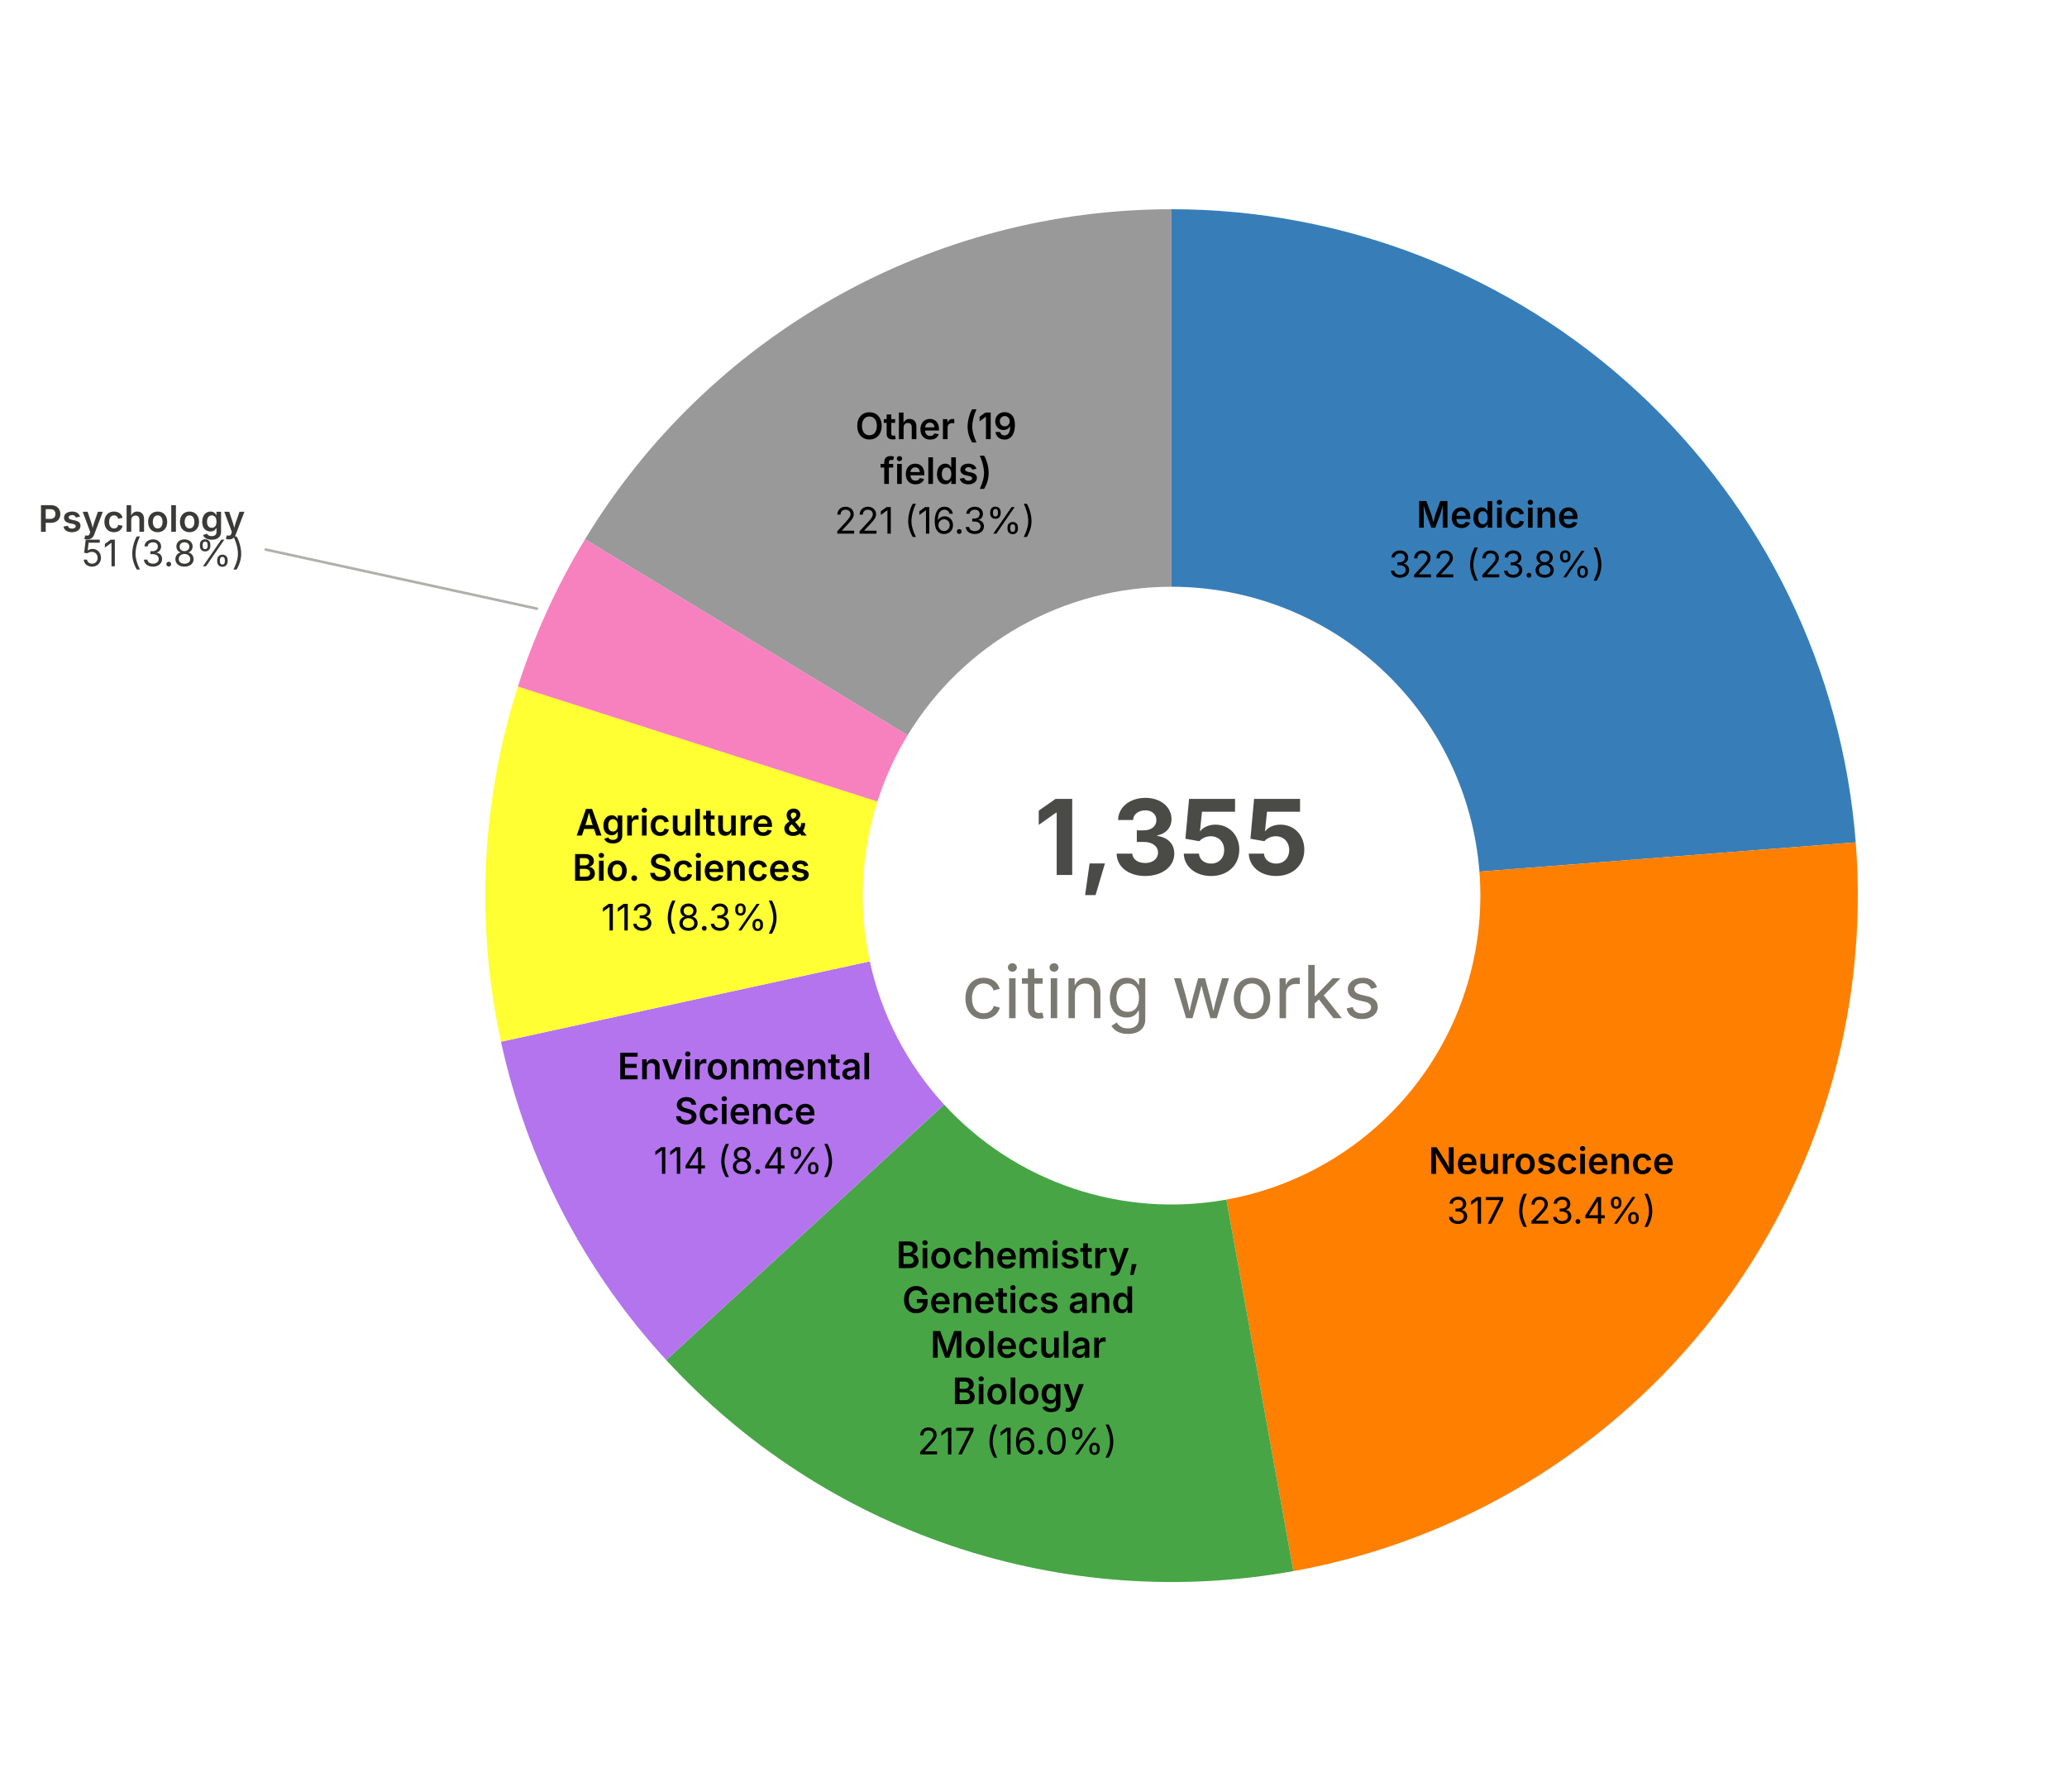
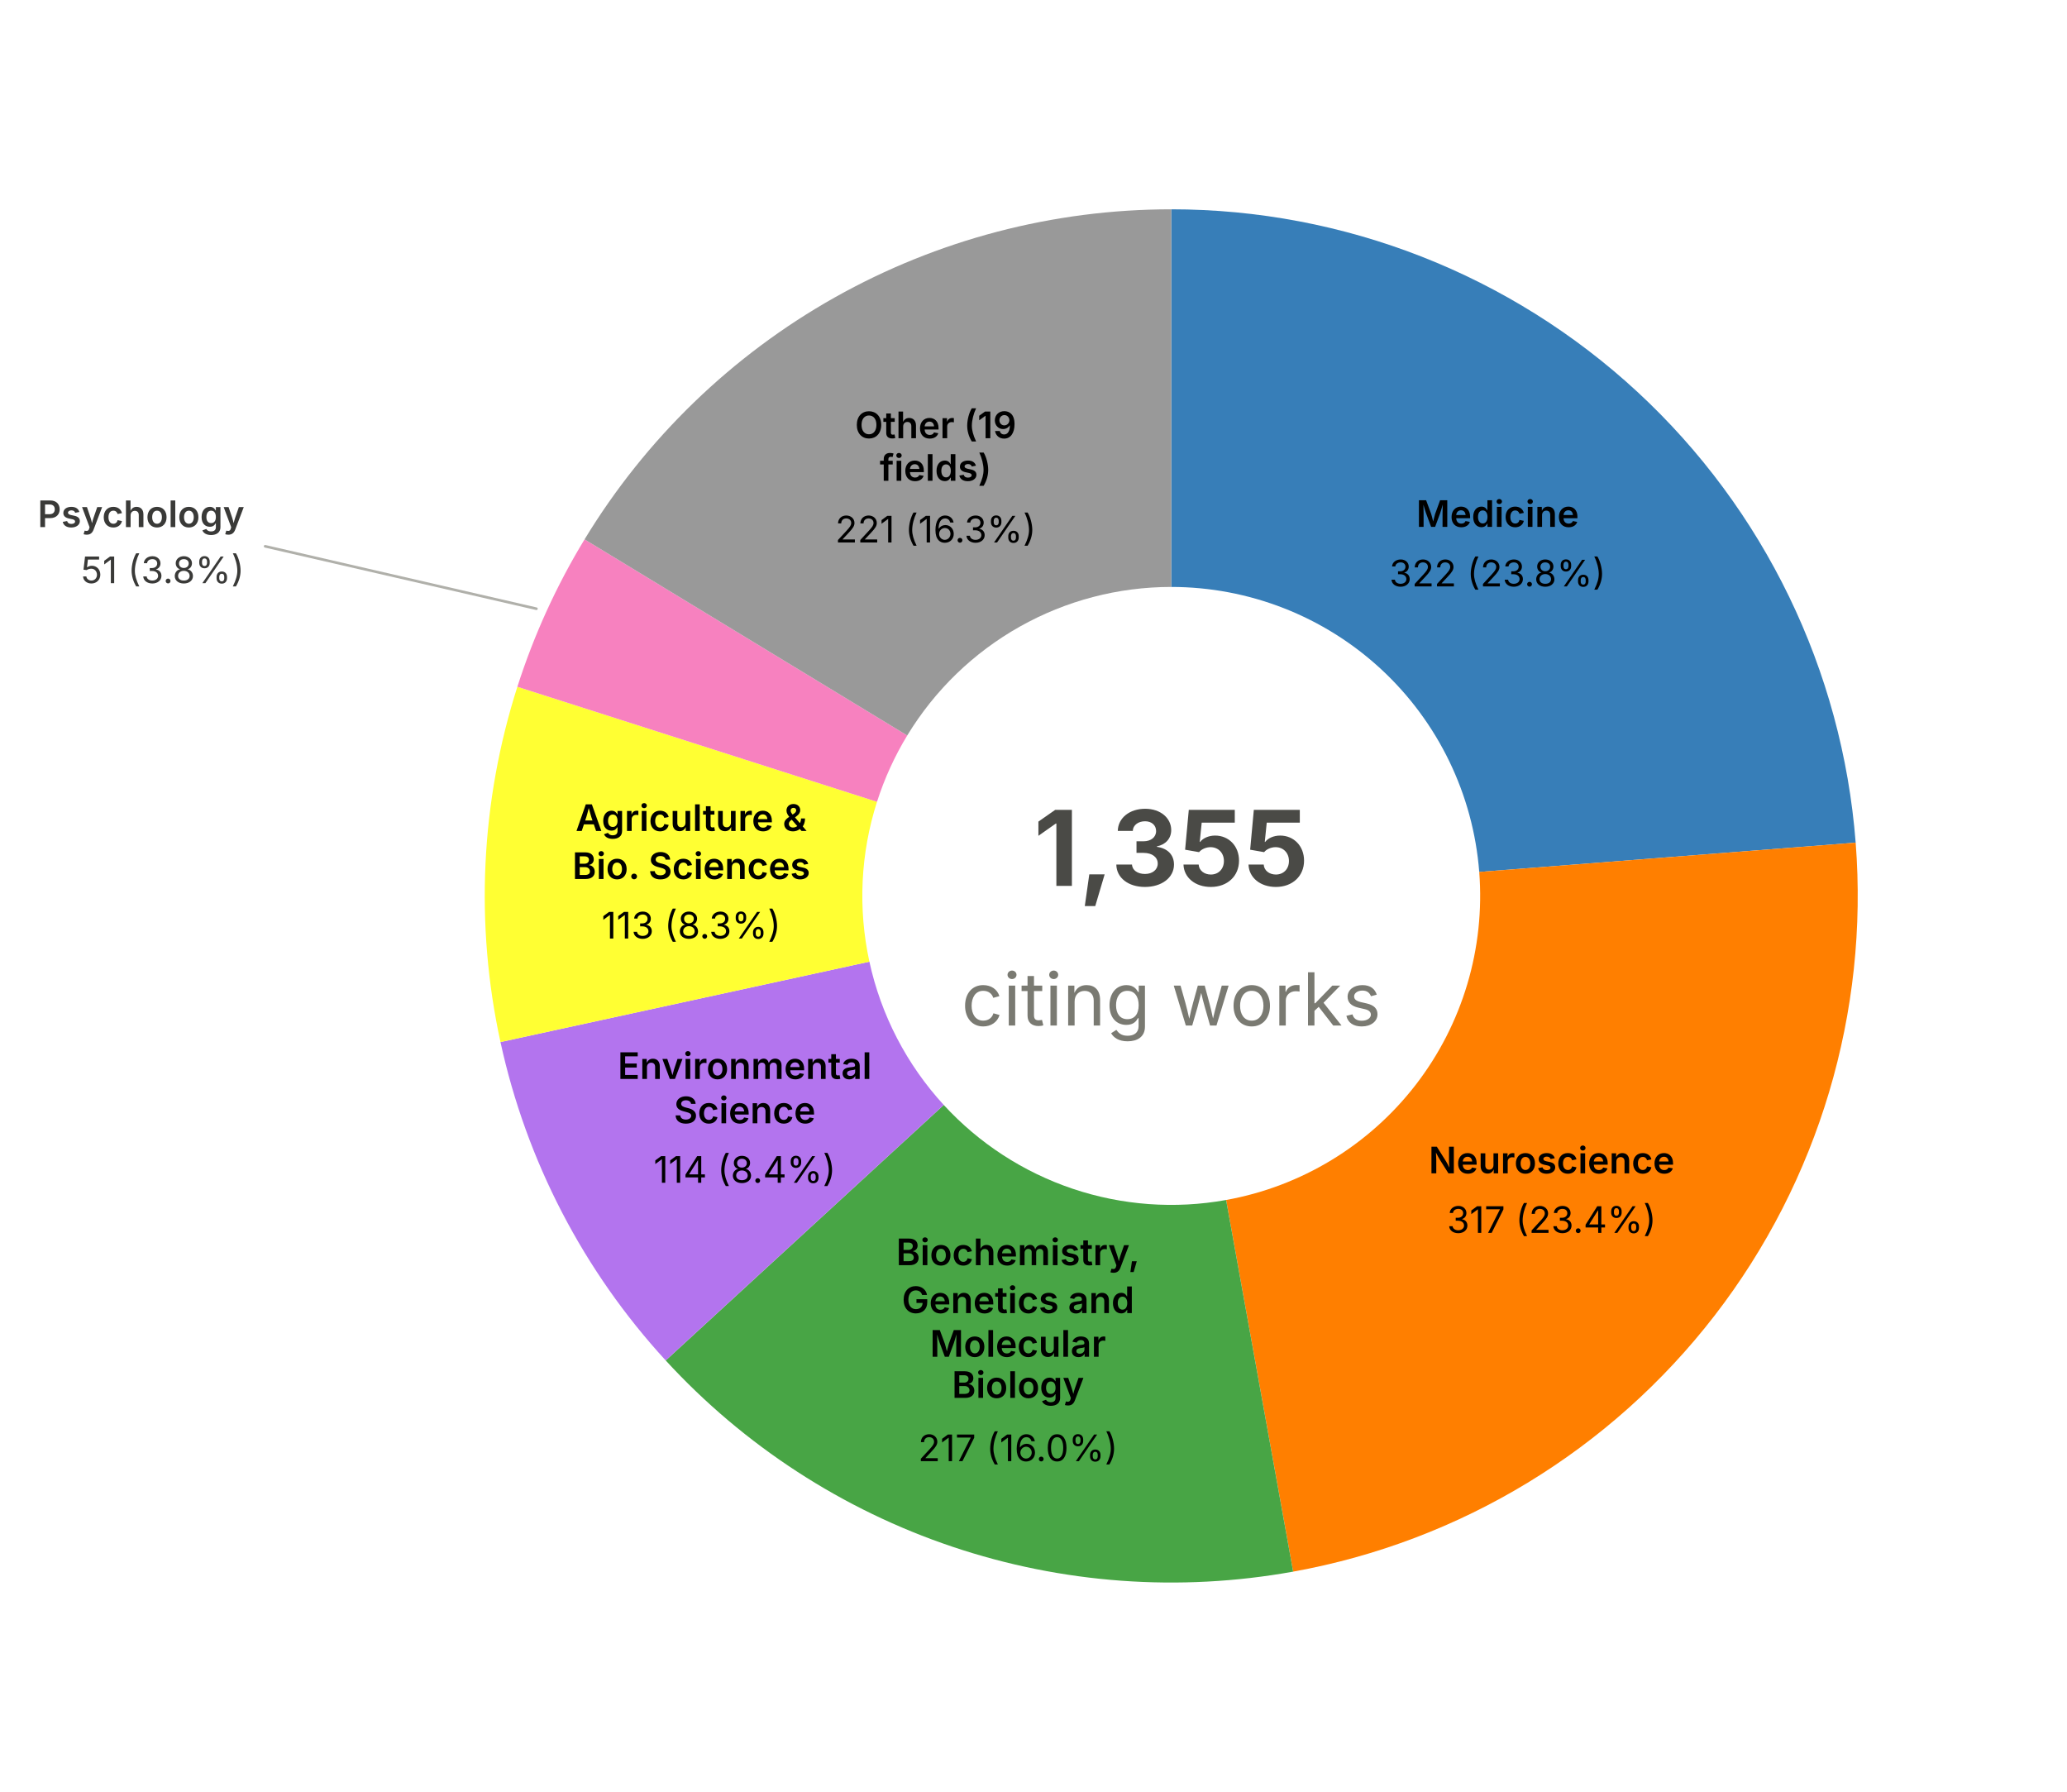
- <svg xmlns="http://www.w3.org/2000/svg" width="395.55pt" height="342.72pt" viewBox="0 0 395.55 342.72" version="1.1">
+ <svg xmlns="http://www.w3.org/2000/svg" width="395.42pt" height="342.72pt" viewBox="0 0 395.42 342.72" version="1.1">
  <defs>
    <style type="text/css">*{stroke-linejoin: round; stroke-linecap: butt}</style>
  </defs>
  <g id="figure_1">
    <g id="patch_1">
-       <path d="M 0 342.72  L 395.55 342.72  L 395.55 0  L 0 0  L 0 342.72  z " style="fill: none" />
+       <path d="M -0 342.72  L 395.42 342.72  L 395.42 0  L -0 0  L -0 342.72  z " style="fill: none" />
    </g>
    <g id="axes_1">
      <g id="patch_2">
-         <path d="M 355.123 161.17  C 352.558 128.214 337.642 97.411 313.378 74.962  C 289.114 52.513 257.247 40.032 224.19 40.032  L 224.19 112.262  C 239.066 112.262 253.406 117.879 264.325 127.981  C 275.244 138.083 281.956 151.944 283.11 166.774  z " style="fill: #377eb8" />
+         <path d="M 354.992 161.17  C 352.427 128.214 337.512 97.411 313.248 74.962  C 288.984 52.513 257.116 40.032 224.06 40.032  L 224.06 112.262  C 238.936 112.262 253.276 117.879 264.195 127.981  C 275.113 138.083 281.826 151.944 282.98 166.774  z " style="fill: #377eb8" />
      </g>
      <g id="patch_3">
-         <path d="M 247.512 300.601  C 279.526 294.824 308.279 277.352 328.156 251.599  C 348.032 225.846 357.647 193.603 355.123 161.17  L 283.11 166.774  C 284.246 181.37 279.919 195.878 270.975 207.468  C 262.03 219.057 249.092 226.919 234.685 229.518  z " style="fill: #ff7f00" />
+         <path d="M 247.381 300.601  C 279.396 294.824 308.149 277.352 328.025 251.599  C 347.902 225.846 357.517 193.603 354.992 161.17  L 282.98 166.774  C 284.116 181.37 279.789 195.878 270.845 207.468  C 261.9 219.057 248.961 226.919 234.555 229.518  z " style="fill: #ff7f00" />
      </g>
      <g id="patch_4">
-         <path d="M 127.483 260.212  C 142.462 276.515 161.323 288.769 182.307 295.83  C 203.291 302.891 225.723 304.532 247.512 300.601  L 234.685 229.518  C 224.88 231.288 214.786 230.549 205.343 227.372  C 195.9 224.194 187.412 218.68 180.672 211.343  z " style="fill: #48a545" />
+         <path d="M 127.352 260.212  C 142.331 276.515 161.193 288.769 182.177 295.83  C 203.161 302.891 225.593 304.532 247.381 300.601  L 234.555 229.518  C 224.75 231.288 214.655 230.549 205.213 227.372  C 195.77 224.194 187.282 218.68 180.542 211.343  z " style="fill: #48a545" />
      </g>
      <g id="patch_5">
-         <path d="M 95.871 199.31  C 98.337 210.631 102.291 221.577 107.629 231.862  C 112.967 242.146 119.643 251.679 127.483 260.212  L 180.672 211.343  C 177.144 207.504 174.14 203.214 171.738 198.586  C 169.336 193.958 167.556 189.032 166.447 183.937  z " style="fill: #b374ee" />
+         <path d="M 95.741 199.31  C 98.207 210.631 102.161 221.577 107.499 231.862  C 112.837 242.146 119.513 251.679 127.352 260.212  L 180.542 211.343  C 177.014 207.504 174.01 203.214 171.608 198.586  C 169.205 193.958 167.426 189.032 166.317 183.937  z " style="fill: #b374ee" />
      </g>
      <g id="patch_6">
-         <path d="M 99.103 131.357  C 95.605 142.297 93.556 153.648 93.011 165.12  C 92.465 176.593 93.427 188.087 95.871 199.31  L 166.447 183.937  C 165.347 178.887 164.914 173.715 165.16 168.552  C 165.405 163.39 166.327 158.281 167.901 153.359  z " style="fill: #ffff33" />
+         <path d="M 98.973 131.357  C 95.475 142.297 93.426 153.648 92.881 165.12  C 92.335 176.593 93.297 188.087 95.741 199.31  L 166.317 183.937  C 165.217 178.887 164.784 173.715 165.029 168.552  C 165.275 163.39 166.197 158.281 167.771 153.359  z " style="fill: #ffff33" />
      </g>
      <g id="patch_7">
-         <path d="M 111.957 103.164  C 109.268 107.589 106.844 112.169 104.696 116.88  C 102.548 121.591 100.68 126.425 99.103 131.357  L 167.901 153.359  C 168.611 151.139 169.451 148.964 170.418 146.844  C 171.384 144.724 172.476 142.663 173.685 140.672  z " style="fill: #f781bf" />
+         <path d="M 111.827 103.164  C 109.138 107.589 106.714 112.169 104.566 116.88  C 102.418 121.591 100.55 126.425 98.973 131.357  L 167.771 153.359  C 168.481 151.139 169.321 148.964 170.288 146.844  C 171.254 144.724 172.345 142.663 173.555 140.672  z " style="fill: #f781bf" />
      </g>
      <g id="patch_8">
-         <path d="M 224.19 40.032  C 201.638 40.032 179.461 45.841 159.805 56.898  C 140.149 67.955 123.668 83.89 111.957 103.164  L 173.685 140.672  C 178.955 131.999 186.372 124.828 195.217 119.852  C 204.062 114.877 214.042 112.262 224.19 112.262  z " style="fill: #999999" />
+         <path d="M 224.06 40.032  C 201.508 40.032 179.331 45.841 159.675 56.898  C 140.019 67.955 123.538 83.89 111.827 103.164  L 173.555 140.672  C 178.825 131.999 186.242 124.828 195.087 119.852  C 203.932 114.877 213.912 112.262 224.06 112.262  z " style="fill: #999999" />
      </g>
      <g id="AnnotationBbox_1">
        <g id="text_1">
-           <text style="font-weight: 600; font-size: 7px; font-family: 'Inter'; text-anchor: start" x="271.058" y="100.953" transform="rotate(-0 271.0582 100.9527)">Medicine</text>
+           <text style="font-weight: 600; font-size: 7px; font-family: 'Inter'; text-anchor: start" x="270.928" y="100.775" transform="rotate(-0 270.928 100.7746)">Medicine</text>
        </g>
        <g id="text_2">
-           <text style="font-size: 7px; font-family: 'Inter'; text-anchor: start" x="265.747" y="110.474" transform="rotate(-0 265.7475 110.4737)">322 (23.8%)</text>
+           <text style="font-size: 7px; font-family: 'Inter'; text-anchor: start" x="265.775" y="112.162" transform="rotate(-0 265.7748 112.1624)">322 (23.8%)</text>
        </g>
      </g>
      <g id="AnnotationBbox_2">
        <g id="text_3">
-           <text style="font-weight: 600; font-size: 7px; font-family: 'Inter'; text-anchor: start" x="273.379" y="224.599" transform="rotate(-0 273.3788 224.5989)">Neuroscience</text>
+           <text style="font-weight: 600; font-size: 7px; font-family: 'Inter'; text-anchor: start" x="273.326" y="224.421" transform="rotate(-0 273.3257 224.4207)">Neuroscience</text>
        </g>
        <g id="text_4">
-           <text style="font-size: 7px; font-family: 'Inter'; text-anchor: start" x="276.861" y="234.12" transform="rotate(-0 276.8607 234.1198)">317 (23.4%)</text>
+           <text style="font-size: 7px; font-family: 'Inter'; text-anchor: start" x="276.809" y="235.809" transform="rotate(-0 276.8093 235.8085)">317 (23.4%)</text>
        </g>
      </g>
      <g id="AnnotationBbox_3">
        <g id="text_5">
-           <text style="font-weight: 600; font-size: 7px; font-family: 'Inter'" transform="translate(171.4751 242.6205)">Biochemistry,</text>
-           <text style="font-weight: 600; font-size: 7px; font-family: 'Inter'" transform="translate(172.6394 251.2058)">Genetics and</text>
-           <text style="font-weight: 600; font-size: 7px; font-family: 'Inter'" transform="translate(178.0299 259.7637)">Molecular</text>
-           <text style="font-weight: 600; font-size: 7px; font-family: 'Inter'" transform="translate(182.2217 268.6616)">Biology</text>
+           <text style="font-weight: 600; font-size: 7px; font-family: 'Inter'" transform="translate(171.4319 241.9894)">Biochemistry,</text>
+           <text style="font-weight: 600; font-size: 7px; font-family: 'Inter'" transform="translate(172.5092 251.1477)">Genetics and</text>
+           <text style="font-weight: 600; font-size: 7px; font-family: 'Inter'" transform="translate(177.8998 259.496)">Molecular</text>
+           <text style="font-weight: 600; font-size: 7px; font-family: 'Inter'" transform="translate(182.0916 267.3713)">Biology</text>
        </g>
        <g id="text_6">
-           <text style="font-size: 7px; font-family: 'Inter'; text-anchor: start" x="175.549" y="278.265" transform="rotate(-0 175.5488 278.2646)">217 (16.0%)</text>
+           <text style="font-size: 7px; font-family: 'Inter'; text-anchor: start" x="175.625" y="279.475" transform="rotate(-0 175.6253 279.4749)">217 (16.0%)</text>
        </g>
      </g>
      <g id="AnnotationBbox_4">
        <g id="text_7">
-           <text style="font-weight: 600; font-size: 7px; font-family: 'Inter'" transform="translate(118.1805 206.5038)">Environmental</text>
-           <text style="font-weight: 600; font-size: 7px; font-family: 'Inter'" transform="translate(129.0469 215.0617)">Science</text>
+           <text style="font-weight: 600; font-size: 7px; font-family: 'Inter'" transform="translate(118.1685 206.3697)">Environmental</text>
+           <text style="font-weight: 600; font-size: 7px; font-family: 'Inter'" transform="translate(128.9168 214.8395)">Science</text>
        </g>
        <g id="text_8">
-           <text style="font-size: 7px; font-family: 'Inter'; text-anchor: start" x="125.082" y="224.583" transform="rotate(-0 125.0815 224.5826)">114 (8.4%)</text>
+           <text style="font-size: 7px; font-family: 'Inter'; text-anchor: start" x="125.03" y="226.227" transform="rotate(-0 125.0301 226.2273)">114 (8.4%)</text>
        </g>
      </g>
      <g id="AnnotationBbox_5">
        <g id="text_9">
-           <text style="font-weight: 600; font-size: 7px; font-family: 'Inter'" transform="translate(110.1867 159.8653)">Agriculture &amp;</text>
-           <text style="font-weight: 600; font-size: 7px; font-family: 'Inter'" transform="translate(109.5387 168.5052)">Bio. Sciences</text>
+           <text style="font-weight: 600; font-size: 7px; font-family: 'Inter'" transform="translate(110.1129 158.935)">Agriculture &amp;</text>
+           <text style="font-weight: 600; font-size: 7px; font-family: 'Inter'" transform="translate(109.4801 168.1205)">Bio. Sciences</text>
        </g>
        <g id="text_10">
-           <text style="font-size: 7px; font-family: 'Inter'; text-anchor: start" x="115.047" y="178.026" transform="rotate(-0 115.0468 178.0262)">113 (8.3%)</text>
+           <text style="font-size: 7px; font-family: 'Inter'; text-anchor: start" x="115.089" y="179.508" transform="rotate(-0 115.0894 179.5084)">113 (8.3%)</text>
        </g>
      </g>
      <g id="patch_9">
-         <path d="M 50.853 105.146  Q 76.797 110.8 102.74 116.454  " style="fill: none; stroke: #b0b0aa; stroke-width: 0.5; stroke-linecap: round" />
+         <path d="M 50.722 104.488  Q 76.669 110.46 102.617 116.431  " style="fill: none; stroke: #b0b0aa; stroke-width: 0.5; stroke-linecap: round" />
      </g>
      <g id="text_11">
-         <text style="font-weight: 600; font-size: 7px; font-family: 'Inter'; text-anchor: end; fill: #3a3a38" x="46.898" y="101.749" transform="rotate(-0 46.89766 101.7495)">Psychology</text>
+         <text style="font-weight: 600; font-size: 7px; font-family: 'Inter'; text-anchor: end; fill: #3a3a38" x="46.767" y="100.816" transform="rotate(-0 46.7675 100.8161)">Psychology</text>
      </g>
      <g id="text_12">
-         <text style="font-size: 7px; font-family: 'Inter'; text-anchor: end; fill: #3a3a38" x="46.898" y="108.352" transform="rotate(-0 46.89766 108.3524)">51 (3.8%)</text>
+         <text style="font-size: 7px; font-family: 'Inter'; text-anchor: end; fill: #3a3a38" x="46.767" y="111.541" transform="rotate(-0 46.7675 111.5412)">51 (3.8%)</text>
      </g>
      <g id="AnnotationBbox_6">
        <g id="text_13">
-           <text style="font-weight: 600; font-size: 7px; font-family: 'Inter'" transform="translate(163.6862 84.02917)">Other (19</text>
-           <text style="font-weight: 600; font-size: 7px; font-family: 'Inter'" transform="translate(168.4457 92.5871)">fields)</text>
+           <text style="font-weight: 600; font-size: 7px; font-family: 'Inter'" transform="translate(163.549 83.81362)">Other (19</text>
+           <text style="font-weight: 600; font-size: 7px; font-family: 'Inter'" transform="translate(168.2947 91.96179)">fields)</text>
        </g>
        <g id="text_14">
-           <text style="font-size: 7px; font-family: 'Inter'; text-anchor: start" x="159.69" y="102.108" transform="rotate(-0 159.6902 102.108)">221 (16.3%)</text>
+           <text style="font-size: 7px; font-family: 'Inter'; text-anchor: start" x="159.772" y="103.753" transform="rotate(-0 159.7722 103.7527)">221 (16.3%)</text>
        </g>
      </g>
      <g id="text_15">
-         <text style="font-weight: 700; font-size: 20px; font-family: 'Inter'; text-anchor: middle; fill: #4a4a46" x="224.19" y="167.401" transform="rotate(-0 224.1905 167.4014)">1,355</text>
+         <text style="font-weight: 700; font-size: 20px; font-family: 'Inter'; text-anchor: middle; fill: #4a4a46" x="224.06" y="169.442" transform="rotate(-0 224.0603 169.4424)">1,355</text>
      </g>
      <g id="text_16">
-         <text style="font-size: 14px; font-family: 'Inter'; text-anchor: middle; fill: #7a7a72" x="224.19" y="194.809" transform="rotate(-0 224.1905 194.8086)">citing works</text>
+         <text style="font-size: 14px; font-family: 'Inter'; text-anchor: middle; fill: #7a7a72" x="224.06" y="196.152" transform="rotate(-0 224.0603 196.152)">citing works</text>
      </g>
    </g>
  </g>
</svg>
